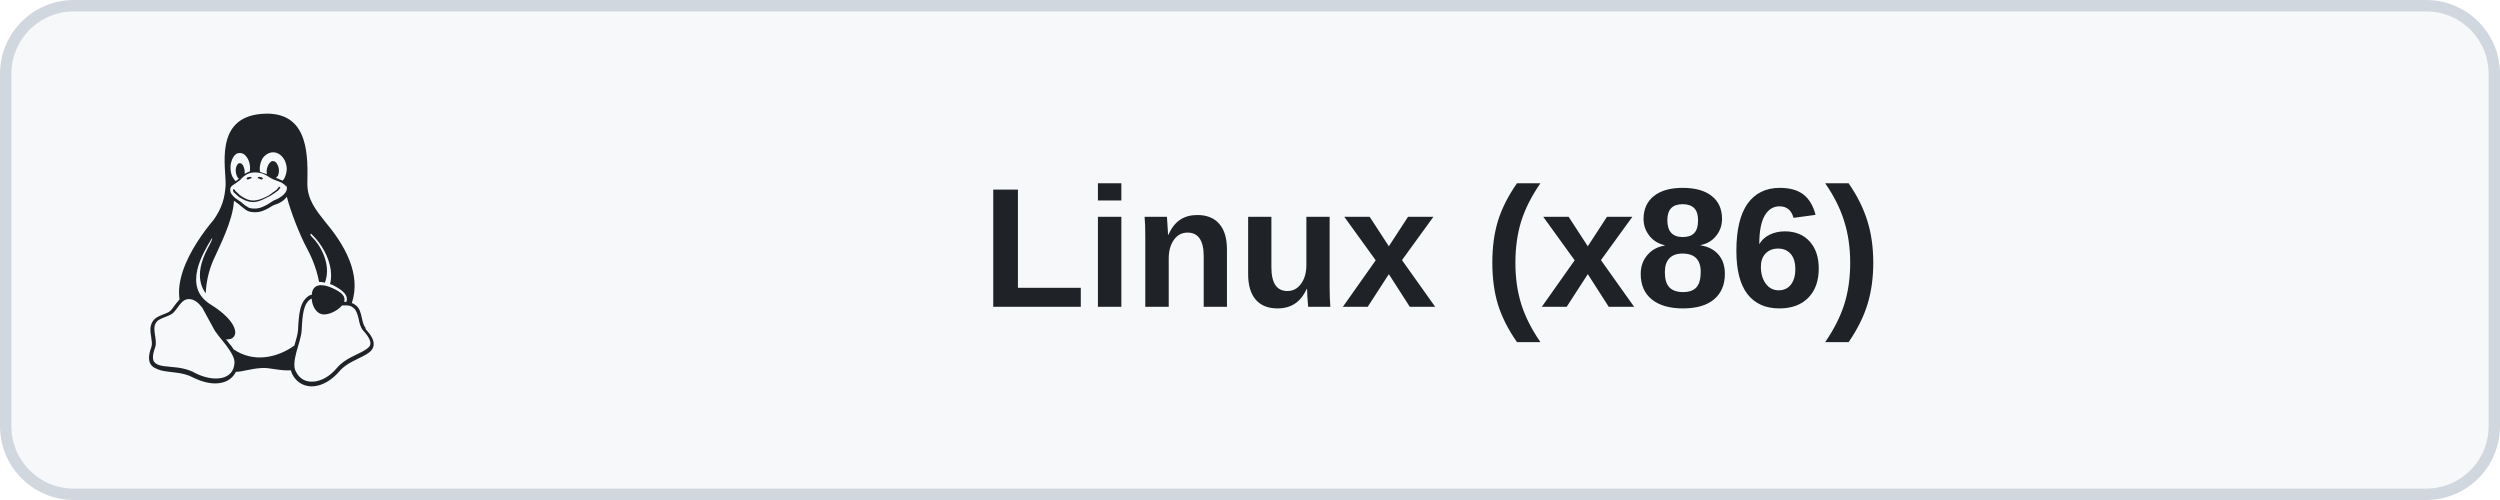
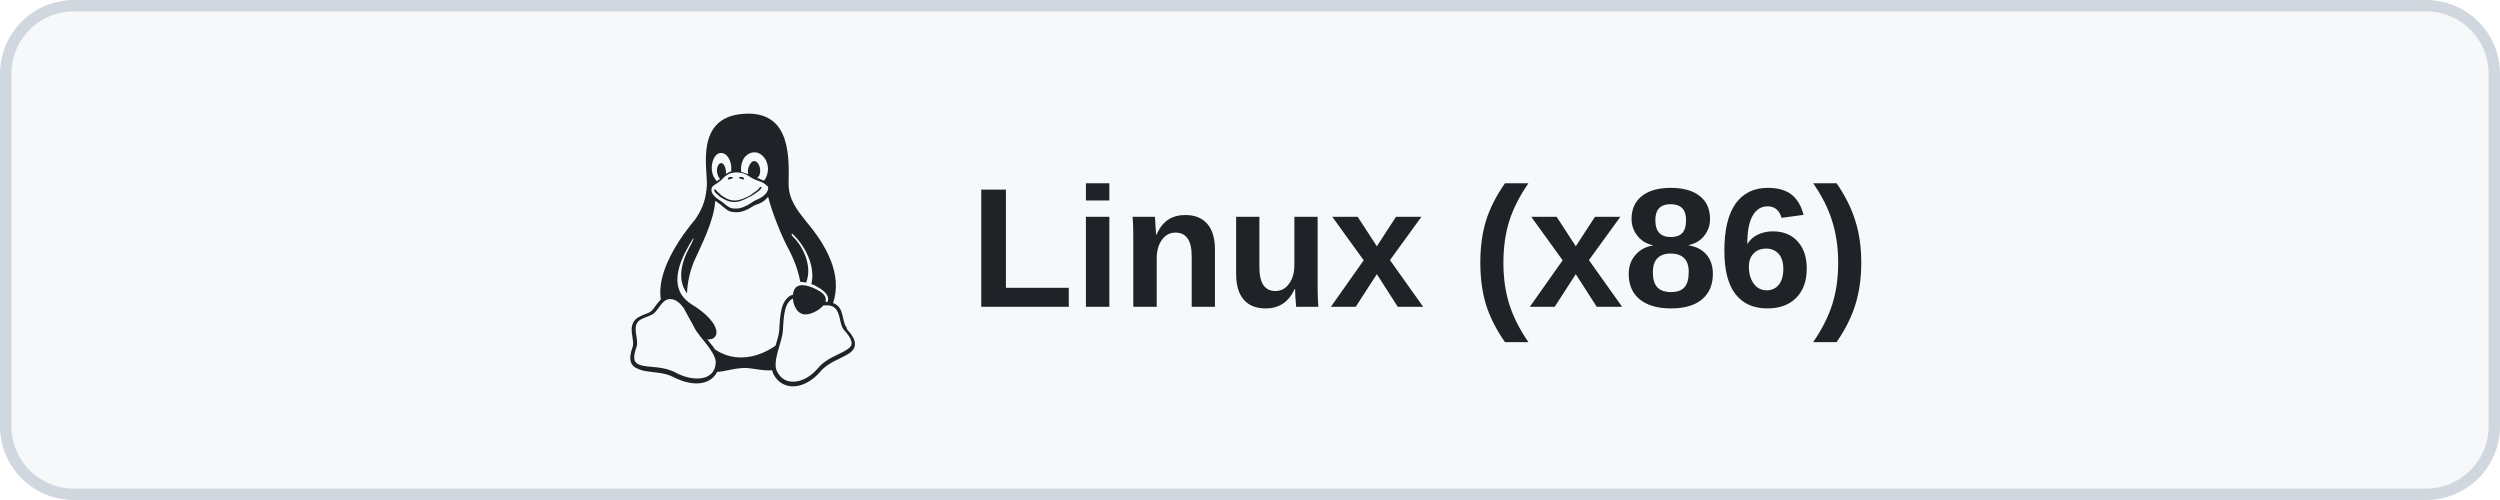
<svg xmlns="http://www.w3.org/2000/svg" width="220" height="44" viewBox="0 0 220 44">
  <rect x=".5" y=".5" width="219" height="43" rx="6" fill="#f6f8fa" stroke="#d0d7de" />
-   <path fill="#1f2328" transform="translate(11 10)" d="M12.504 0c-.155 0-.315.008-.48.021-4.226.333-3.105 4.807-3.17 6.298-.076 1.092-.3 1.953-1.05 3.02-.885 1.051-2.127 2.75-2.716 4.521-.278.832-.41 1.684-.287 2.489a.424.424 0 00-.11.135c-.26.268-.45.6-.663.839-.199.199-.485.267-.797.4-.313.136-.658.269-.864.68-.09.189-.136.394-.132.602 0 .199.027.4.055.536.058.399.116.728.04.97-.249.68-.28 1.145-.106 1.484.174.334.535.47.94.601.81.2 1.91.135 2.774.6.926.466 1.866.67 2.616.47.526-.116.97-.464 1.208-.946.587-.003 1.23-.269 2.26-.334.699-.058 1.574.267 2.577.2.025.134.063.198.114.333l.003.003c.391.778 1.113 1.132 1.884 1.071.771-.06 1.592-.536 2.257-1.306.631-.765 1.683-1.084 2.378-1.503.348-.199.629-.469.649-.853.023-.4-.2-.811-.714-1.376v-.097l-.003-.003c-.17-.2-.25-.535-.338-.926-.085-.401-.182-.786-.492-1.046h-.003c-.059-.054-.123-.067-.188-.135a.357.357 0 00-.19-.064c.431-1.278.264-2.55-.173-3.694-.533-1.41-1.465-2.638-2.175-3.483-.796-1.005-1.576-1.957-1.56-3.368.026-2.152.236-6.133-3.544-6.139zm.529 3.405h.013c.213 0 .396.062.584.198.19.135.33.332.438.533.105.259.158.459.166.724 0-.02.006-.04.006-.06v.105a.086.086 0 01-.004-.021l-.004-.024a1.807 1.807 0 01-.15.706.953.953 0 01-.213.335.71.71 0 00-.088-.042c-.104-.045-.198-.064-.284-.133a1.312 1.312 0 00-.22-.066c.05-.06.146-.133.183-.198.053-.128.082-.264.088-.402v-.02a1.21 1.21 0 00-.061-.4c-.045-.134-.101-.2-.183-.333-.084-.066-.167-.132-.267-.132h-.016c-.093 0-.176.03-.262.132a.8.8 0 00-.205.334 1.18 1.18 0 00-.09.4v.019c.002.089.008.179.02.267-.193-.067-.438-.135-.607-.202a1.635 1.635 0 01-.018-.2v-.02a1.772 1.772 0 01.15-.768c.082-.22.232-.406.43-.533a.985.985 0 01.594-.2zm-2.962.059h.036c.142 0 .27.048.399.135.146.129.264.288.344.465.09.199.14.4.153.667v.004c.007.134.006.2-.002.266v.08c-.03.007-.056.018-.083.024-.152.055-.274.135-.393.2.012-.09.013-.18.003-.267v-.015c-.012-.133-.04-.2-.082-.333a.613.613 0 00-.166-.267.248.248 0 00-.183-.064h-.021c-.071.006-.13.04-.186.132a.552.552 0 00-.12.27.944.944 0 00-.023.33v.015c.012.135.037.2.08.334.046.134.098.2.166.268.01.009.02.018.034.024-.07.057-.117.07-.176.136a.304.304 0 01-.131.068 2.62 2.62 0 01-.275-.402 1.772 1.772 0 01-.155-.667 1.759 1.759 0 01.08-.668 1.43 1.43 0 01.283-.535c.128-.133.26-.2.418-.2zm1.37 1.706c.332 0 .733.065 1.216.399.293.2.523.269 1.052.468h.003c.255.136.405.266.478.399v-.131a.571.571 0 01.016.47c-.123.31-.516.643-1.063.842v.002c-.268.135-.501.333-.775.465-.276.135-.588.292-1.012.267a1.139 1.139 0 01-.448-.067 3.566 3.566 0 01-.322-.198c-.195-.135-.363-.332-.612-.465v-.005h-.005c-.4-.246-.616-.512-.686-.71-.07-.268-.005-.47.193-.6.224-.135.38-.271.483-.336.104-.074.143-.102.176-.131h.002v-.003c.169-.202.436-.47.839-.601.139-.036.294-.065.466-.065zm2.8 2.142c.358 1.417 1.196 3.475 1.735 4.473.286.534.855 1.659 1.102 3.024.156-.005.33.018.513.064.646-1.671-.546-3.467-1.089-3.966-.22-.2-.232-.335-.123-.335.59.534 1.365 1.572 1.646 2.757.13.535.16 1.104.021 1.67.067.028.135.06.205.067 1.032.534 1.413.938 1.23 1.537v-.043c-.06-.003-.12 0-.18 0h-.016c.151-.467-.182-.825-1.065-1.224-.915-.4-1.646-.336-1.77.465-.008.043-.013.066-.018.135-.068.023-.139.053-.209.064-.43.268-.662.669-.793 1.187-.13.533-.17 1.156-.205 1.869v.003c-.02.334-.17.838-.319 1.35-1.5 1.072-3.58 1.538-5.348.334a2.645 2.645 0 00-.402-.533 1.45 1.45 0 00-.275-.333c.182 0 .338-.03.465-.067a.615.615 0 00.314-.334c.108-.267 0-.697-.345-1.163-.345-.467-.931-.995-1.788-1.521-.63-.4-.986-.87-1.15-1.396-.165-.534-.143-1.085-.015-1.645.245-1.07.873-2.11 1.274-2.763.107-.065.037.135-.408.974-.396.751-1.14 2.497-.122 3.854a8.123 8.123 0 01.647-2.876c.564-1.278 1.743-3.504 1.836-5.268.048.036.217.135.289.202.218.133.38.333.59.465.21.201.477.335.876.335.039.003.075.006.11.006.412 0 .73-.134.997-.268.29-.134.52-.334.74-.4h.005c.467-.135.835-.402 1.044-.7zm2.185 8.958c.037.6.343 1.245.882 1.377.588.134 1.434-.333 1.791-.765l.211-.01c.315-.007.577.01.847.268l.003.003c.208.199.305.53.391.876.085.4.154.78.409 1.066.486.527.645.906.636 1.14l.003-.007v.018l-.003-.012c-.015.262-.185.396-.498.595-.63.401-1.746.712-2.457 1.57-.618.737-1.37 1.14-2.036 1.191-.664.053-1.237-.2-1.574-.898l-.005-.003c-.21-.4-.12-1.025.056-1.69.176-.668.428-1.344.463-1.897.037-.714.076-1.335.195-1.814.12-.465.308-.797.641-.984l.045-.022zm-10.814.049h.01c.053 0 .105.005.157.014.376.055.706.333 1.023.752l.91 1.664.003.003c.243.533.754 1.064 1.189 1.637.434.598.77 1.131.729 1.57v.006c-.057.744-.48 1.148-1.125 1.294-.645.135-1.52.002-2.395-.464-.968-.536-2.118-.469-2.857-.602-.369-.066-.61-.2-.723-.4-.11-.2-.113-.602.123-1.23v-.004l.002-.003c.117-.334.03-.752-.027-1.118-.055-.401-.083-.71.043-.94.16-.334.396-.4.69-.533.294-.135.64-.202.915-.47h.002v-.002c.256-.268.445-.601.668-.838.19-.201.38-.336.663-.336zm7.159-9.074c-.435.201-.945.535-1.488.535-.542 0-.97-.267-1.28-.466-.154-.134-.28-.268-.373-.335-.164-.134-.144-.333-.074-.333.109.016.129.134.199.2.096.066.215.2.36.333.292.2.68.467 1.167.467.485 0 1.053-.267 1.398-.466.195-.135.445-.334.648-.467.156-.136.149-.267.279-.267.128.016.034.134-.147.332a8.097 8.097 0 01-.69.468zm-1.082-1.583V5.64c-.006-.02.013-.042.029-.05.074-.043.18-.027.26.004.063 0 .16.067.15.135-.006.049-.085.066-.135.066-.055 0-.092-.043-.141-.068-.052-.018-.146-.008-.163-.065zm-.551 0c-.02.058-.113.049-.166.066-.047.025-.086.068-.14.068-.05 0-.13-.02-.136-.068-.01-.066.088-.133.15-.133.08-.031.184-.047.259-.005.019.009.036.03.03.05v.02h.003z" />
-   <text x="126" y="27" text-anchor="middle" fill="#1f2328" font-family="Arial,sans-serif" font-size="15" font-weight="600">Linux (x86)</text>
+   <g transform="translate(42.35 0)">
+     <path fill="#1f2328" transform="translate(11 10)" d="M12.504 0c-.155 0-.315.008-.48.021-4.226.333-3.105 4.807-3.17 6.298-.076 1.092-.3 1.953-1.05 3.02-.885 1.051-2.127 2.75-2.716 4.521-.278.832-.41 1.684-.287 2.489a.424.424 0 00-.11.135c-.26.268-.45.6-.663.839-.199.199-.485.267-.797.4-.313.136-.658.269-.864.68-.09.189-.136.394-.132.602 0 .199.027.4.055.536.058.399.116.728.04.97-.249.68-.28 1.145-.106 1.484.174.334.535.47.94.601.81.2 1.91.135 2.774.6.926.466 1.866.67 2.616.47.526-.116.97-.464 1.208-.946.587-.003 1.23-.269 2.26-.334.699-.058 1.574.267 2.577.2.025.134.063.198.114.333l.003.003c.391.778 1.113 1.132 1.884 1.071.771-.06 1.592-.536 2.257-1.306.631-.765 1.683-1.084 2.378-1.503.348-.199.629-.469.649-.853.023-.4-.2-.811-.714-1.376v-.097l-.003-.003c-.17-.2-.25-.535-.338-.926-.085-.401-.182-.786-.492-1.046h-.003c-.059-.054-.123-.067-.188-.135a.357.357 0 00-.19-.064c.431-1.278.264-2.55-.173-3.694-.533-1.41-1.465-2.638-2.175-3.483-.796-1.005-1.576-1.957-1.56-3.368.026-2.152.236-6.133-3.544-6.139zm.529 3.405h.013c.213 0 .396.062.584.198.19.135.33.332.438.533.105.259.158.459.166.724 0-.02.006-.04.006-.06v.105a.086.086 0 01-.004-.021l-.004-.024a1.807 1.807 0 01-.15.706.953.953 0 01-.213.335.71.71 0 00-.088-.042c-.104-.045-.198-.064-.284-.133a1.312 1.312 0 00-.22-.066c.05-.06.146-.133.183-.198.053-.128.082-.264.088-.402v-.02a1.21 1.21 0 00-.061-.4c-.045-.134-.101-.2-.183-.333-.084-.066-.167-.132-.267-.132h-.016c-.093 0-.176.03-.262.132a.8.8 0 00-.205.334 1.18 1.18 0 00-.09.4v.019c.002.089.008.179.02.267-.193-.067-.438-.135-.607-.202a1.635 1.635 0 01-.018-.2v-.02a1.772 1.772 0 01.15-.768c.082-.22.232-.406.43-.533a.985.985 0 01.594-.2zm-2.962.059h.036c.142 0 .27.048.399.135.146.129.264.288.344.465.09.199.14.4.153.667v.004c.007.134.006.2-.002.266v.08c-.03.007-.056.018-.083.024-.152.055-.274.135-.393.2.012-.09.013-.18.003-.267v-.015c-.012-.133-.04-.2-.082-.333a.613.613 0 00-.166-.267.248.248 0 00-.183-.064h-.021c-.071.006-.13.04-.186.132a.552.552 0 00-.12.27.944.944 0 00-.023.33v.015c.012.135.037.2.08.334.046.134.098.2.166.268.01.009.02.018.034.024-.07.057-.117.07-.176.136a.304.304 0 01-.131.068 2.62 2.62 0 01-.275-.402 1.772 1.772 0 01-.155-.667 1.759 1.759 0 01.08-.668 1.43 1.43 0 01.283-.535c.128-.133.26-.2.418-.2zm1.37 1.706c.332 0 .733.065 1.216.399.293.2.523.269 1.052.468h.003c.255.136.405.266.478.399v-.131a.571.571 0 01.016.47c-.123.31-.516.643-1.063.842v.002c-.268.135-.501.333-.775.465-.276.135-.588.292-1.012.267a1.139 1.139 0 01-.448-.067 3.566 3.566 0 01-.322-.198c-.195-.135-.363-.332-.612-.465v-.005h-.005c-.4-.246-.616-.512-.686-.71-.07-.268-.005-.47.193-.6.224-.135.38-.271.483-.336.104-.074.143-.102.176-.131h.002v-.003c.169-.202.436-.47.839-.601.139-.036.294-.065.466-.065zm2.8 2.142c.358 1.417 1.196 3.475 1.735 4.473.286.534.855 1.659 1.102 3.024.156-.005.33.018.513.064.646-1.671-.546-3.467-1.089-3.966-.22-.2-.232-.335-.123-.335.59.534 1.365 1.572 1.646 2.757.13.535.16 1.104.021 1.67.067.028.135.06.205.067 1.032.534 1.413.938 1.23 1.537v-.043c-.06-.003-.12 0-.18 0h-.016c.151-.467-.182-.825-1.065-1.224-.915-.4-1.646-.336-1.77.465-.008.043-.013.066-.018.135-.068.023-.139.053-.209.064-.43.268-.662.669-.793 1.187-.13.533-.17 1.156-.205 1.869v.003c-.02.334-.17.838-.319 1.35-1.5 1.072-3.58 1.538-5.348.334a2.645 2.645 0 00-.402-.533 1.45 1.45 0 00-.275-.333c.182 0 .338-.03.465-.067a.615.615 0 00.314-.334c.108-.267 0-.697-.345-1.163-.345-.467-.931-.995-1.788-1.521-.63-.4-.986-.87-1.15-1.396-.165-.534-.143-1.085-.015-1.645.245-1.07.873-2.11 1.274-2.763.107-.065.037.135-.408.974-.396.751-1.14 2.497-.122 3.854a8.123 8.123 0 01.647-2.876c.564-1.278 1.743-3.504 1.836-5.268.048.036.217.135.289.202.218.133.38.333.59.465.21.201.477.335.876.335.039.003.075.006.11.006.412 0 .73-.134.997-.268.29-.134.52-.334.74-.4h.005c.467-.135.835-.402 1.044-.7zm2.185 8.958c.037.6.343 1.245.882 1.377.588.134 1.434-.333 1.791-.765l.211-.01c.315-.007.577.01.847.268l.003.003c.208.199.305.53.391.876.085.4.154.78.409 1.066.486.527.645.906.636 1.14l.003-.007v.018l-.003-.012c-.015.262-.185.396-.498.595-.63.401-1.746.712-2.457 1.57-.618.737-1.37 1.14-2.036 1.191-.664.053-1.237-.2-1.574-.898l-.005-.003c-.21-.4-.12-1.025.056-1.69.176-.668.428-1.344.463-1.897.037-.714.076-1.335.195-1.814.12-.465.308-.797.641-.984l.045-.022zm-10.814.049h.01c.053 0 .105.005.157.014.376.055.706.333 1.023.752l.91 1.664.003.003c.243.533.754 1.064 1.189 1.637.434.598.77 1.131.729 1.57v.006c-.057.744-.48 1.148-1.125 1.294-.645.135-1.52.002-2.395-.464-.968-.536-2.118-.469-2.857-.602-.369-.066-.61-.2-.723-.4-.11-.2-.113-.602.123-1.23v-.004l.002-.003c.117-.334.03-.752-.027-1.118-.055-.401-.083-.71.043-.94.16-.334.396-.4.69-.533.294-.135.64-.202.915-.47h.002v-.002c.256-.268.445-.601.668-.838.19-.201.38-.336.663-.336zm7.159-9.074c-.435.201-.945.535-1.488.535-.542 0-.97-.267-1.28-.466-.154-.134-.28-.268-.373-.335-.164-.134-.144-.333-.074-.333.109.016.129.134.199.2.096.066.215.2.36.333.292.2.68.467 1.167.467.485 0 1.053-.267 1.398-.466.195-.135.445-.334.648-.467.156-.136.149-.267.279-.267.128.016.034.134-.147.332a8.097 8.097 0 01-.69.468zm-1.082-1.583V5.64c-.006-.02.013-.042.029-.05.074-.043.18-.027.26.004.063 0 .16.067.15.135-.006.049-.085.066-.135.066-.055 0-.092-.043-.141-.068-.052-.018-.146-.008-.163-.065zm-.551 0c-.02.058-.113.049-.166.066-.047.025-.086.068-.14.068-.05 0-.13-.02-.136-.068-.01-.066.088-.133.15-.133.08-.031.184-.047.259-.005.019.009.036.03.03.05v.02h.003z" />
+     <text x="43" y="27" fill="#1f2328" font-family="Arial,sans-serif" font-size="15" font-weight="600">Linux (x86)</text>
+   </g>
</svg>
